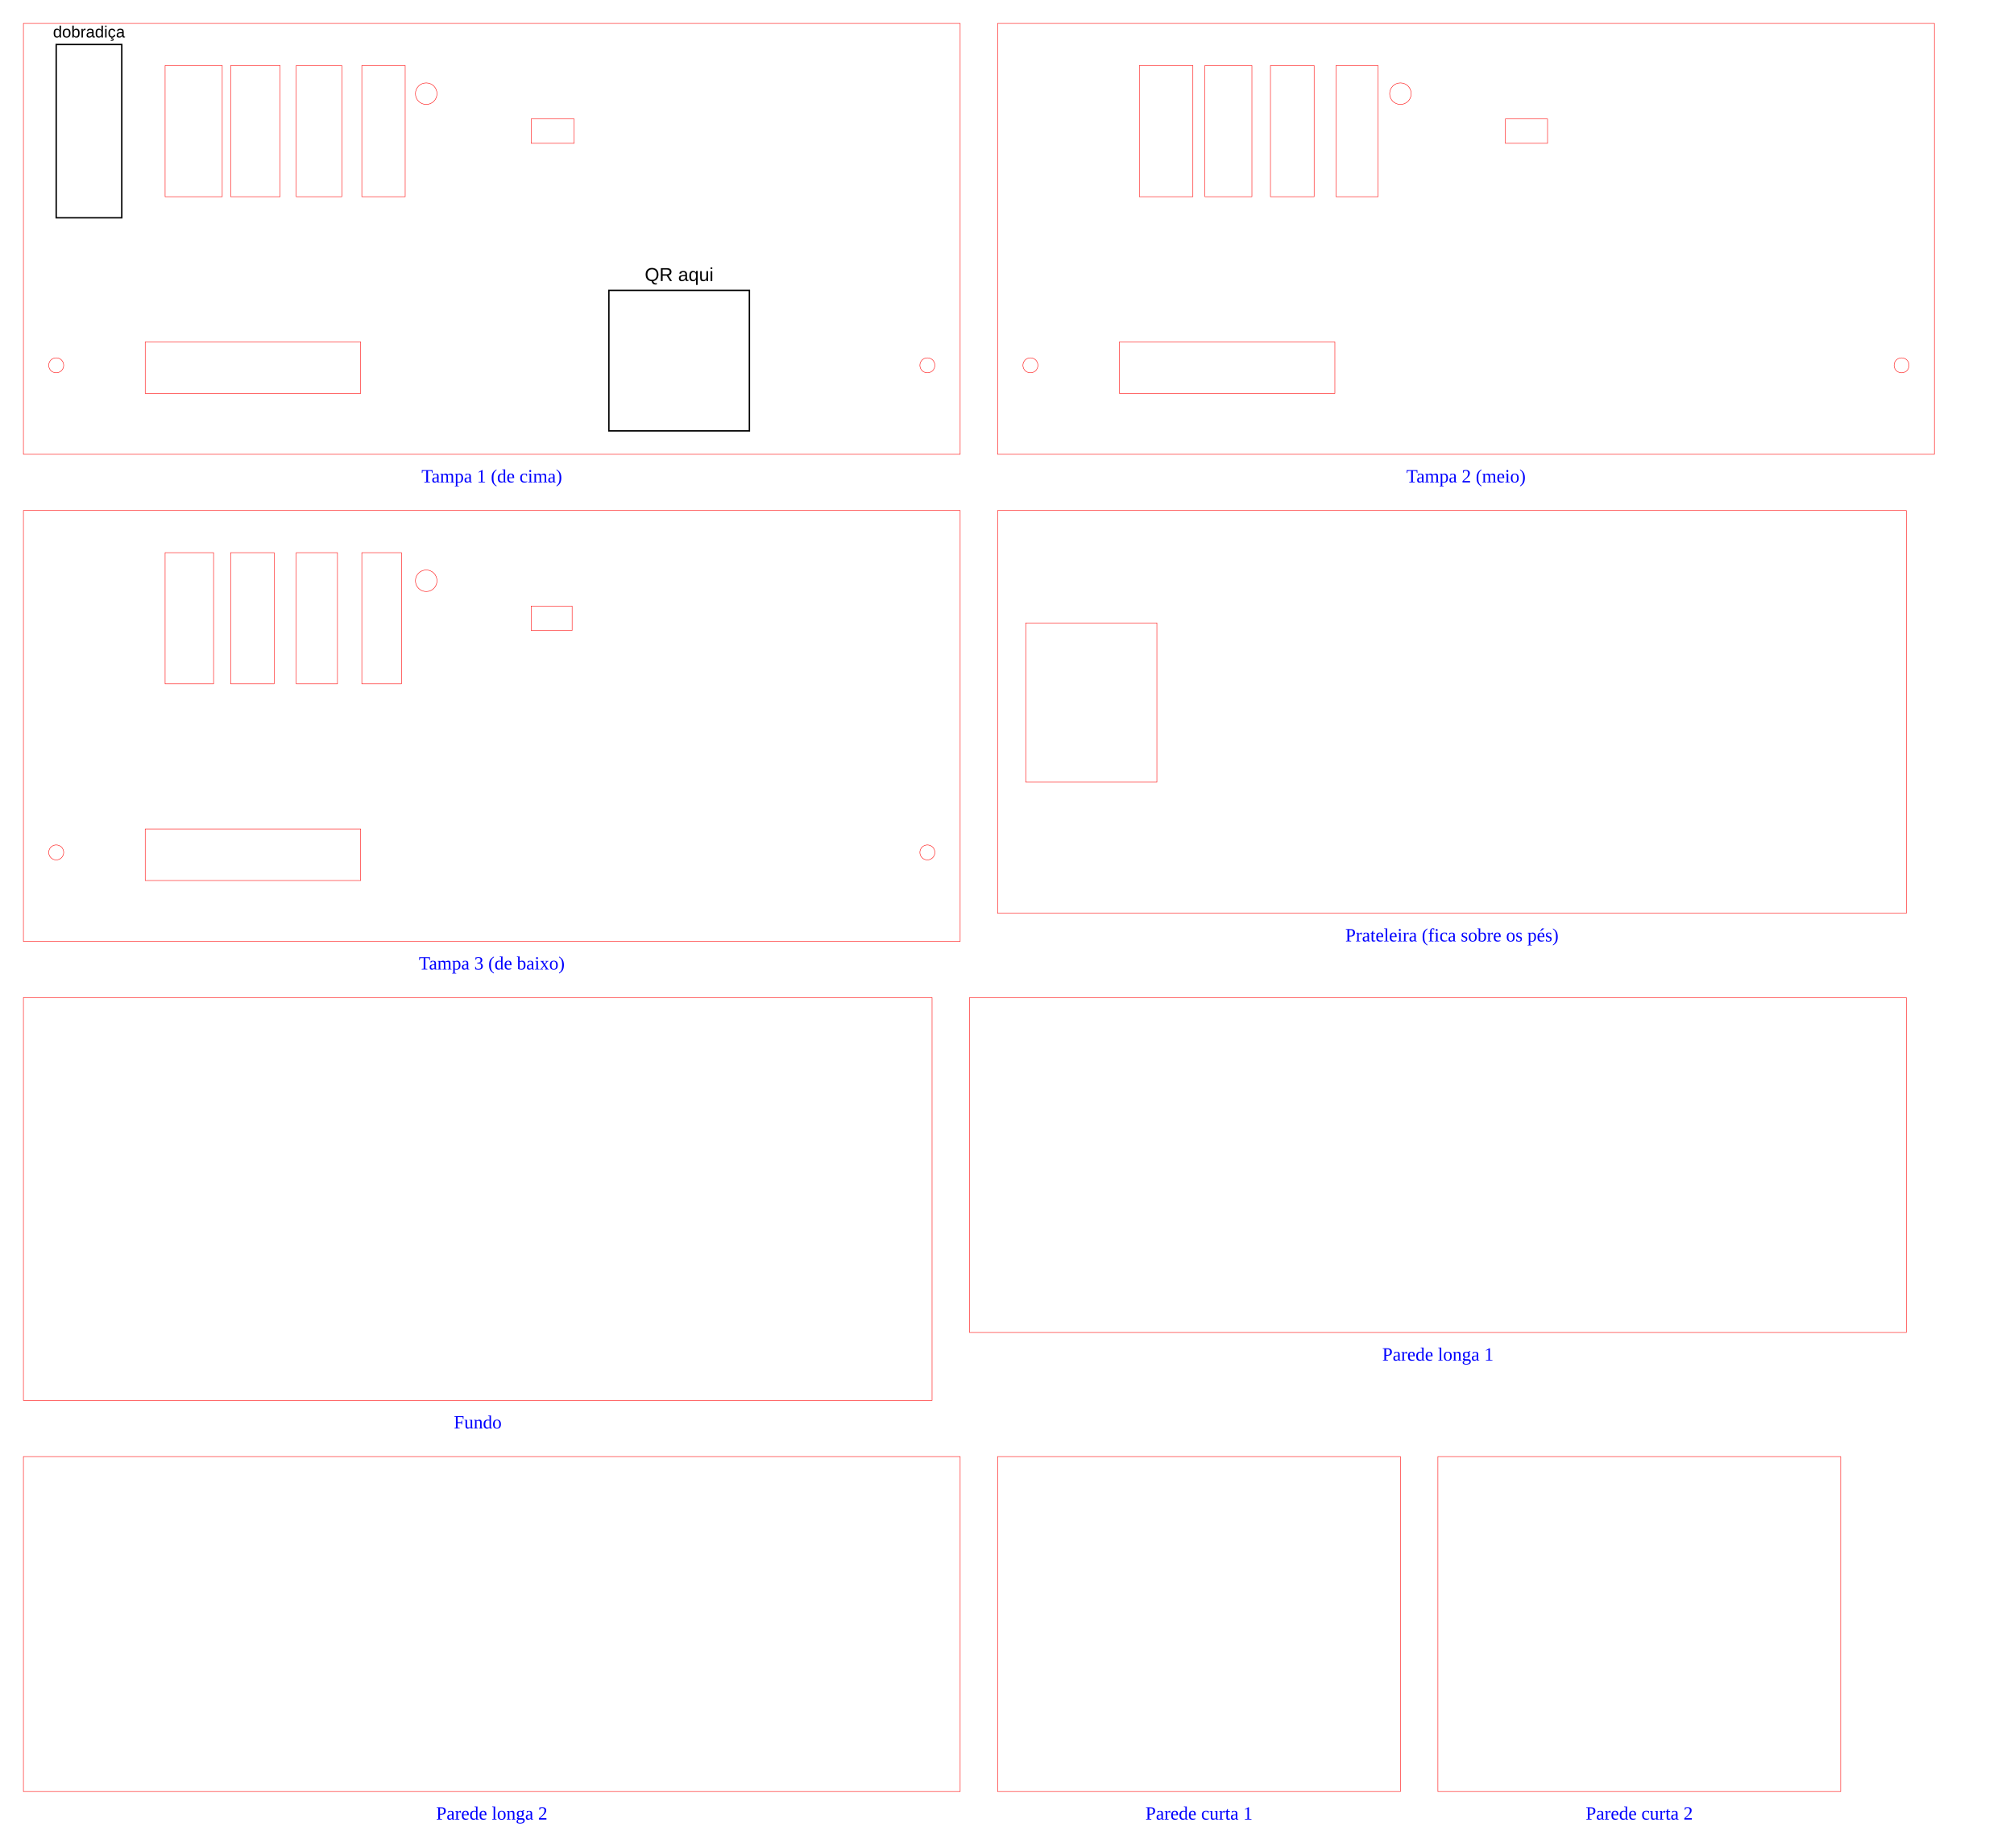
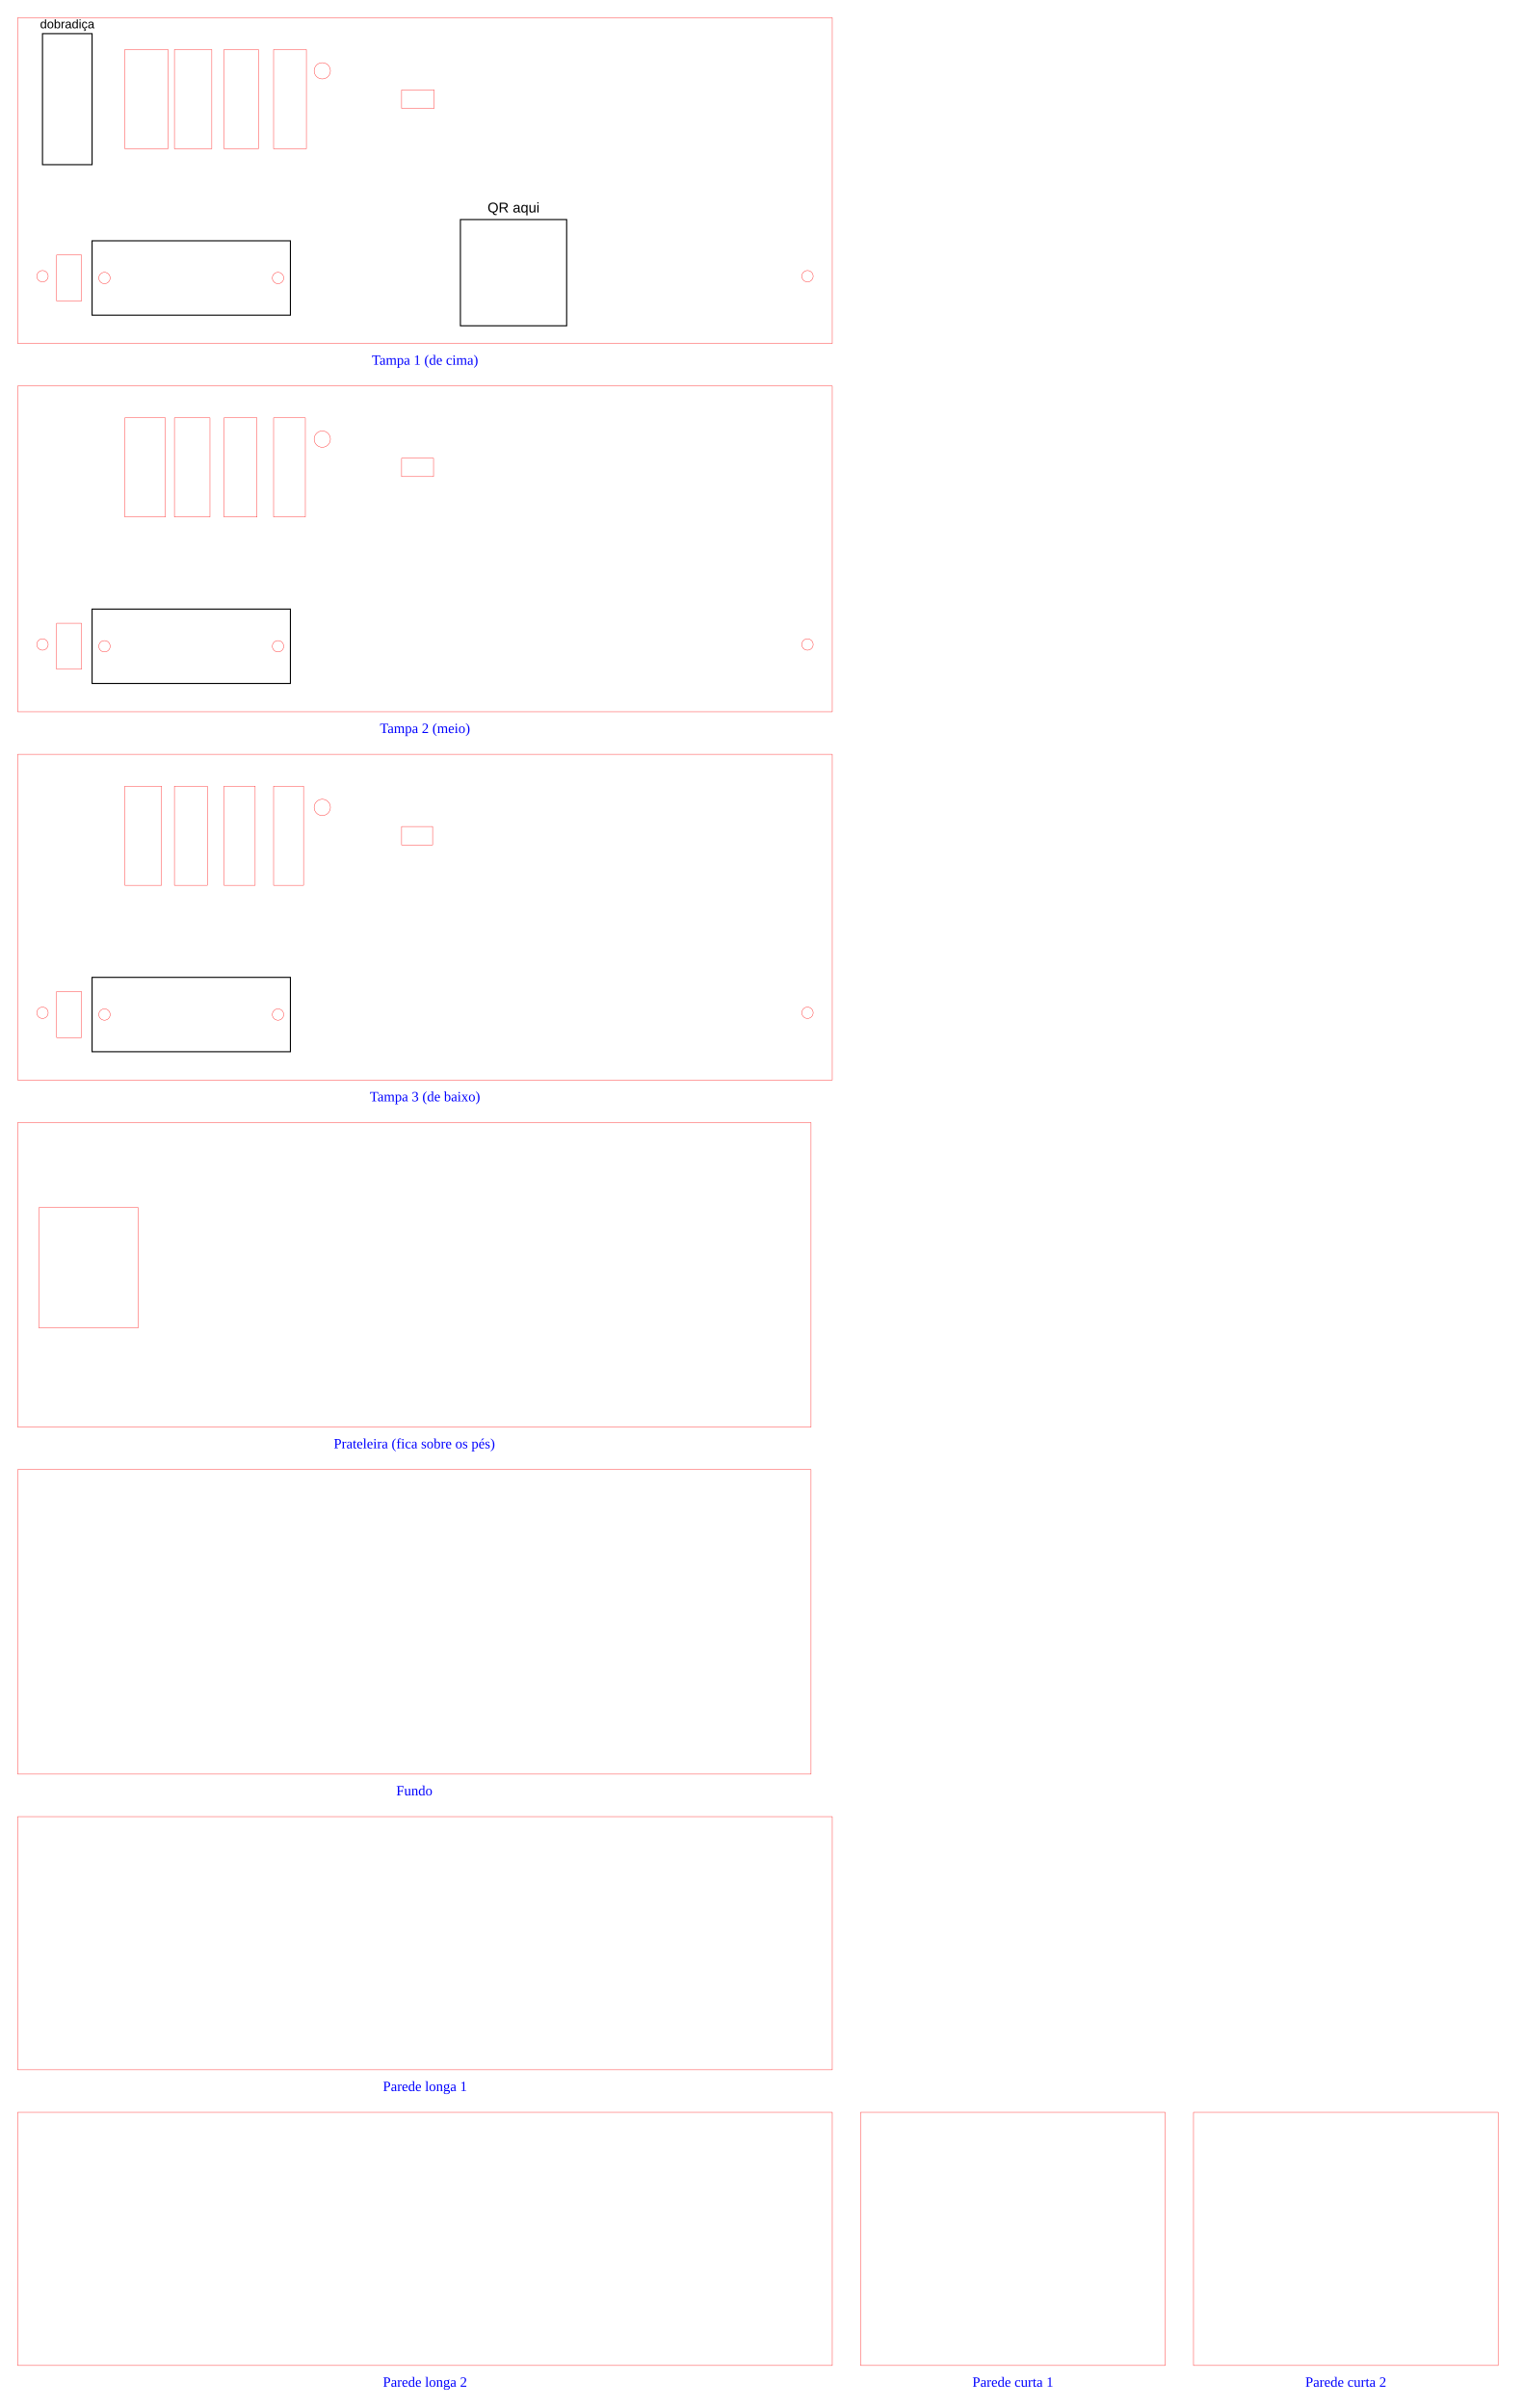
- <svg xmlns="http://www.w3.org/2000/svg" width="430mm" height="394.5mm" viewBox="0 0 430 394.5">
+ <svg xmlns="http://www.w3.org/2000/svg" width="430mm" height="680.0mm" viewBox="0 0 430 680.0">
  <g transform="translate(5,5)">
-     <rect x="0.00" y="0.00" width="200.00" height="92.00" fill="none" stroke="#ff0000" stroke-width="0.1" />
+     <rect x="0.00" y="0.00" width="230.00" height="92.00" fill="none" stroke="#ff0000" stroke-width="0.1" />
    <circle cx="7.00" cy="73.00" r="1.60" fill="none" stroke="#ff0000" stroke-width="0.1" />
-     <circle cx="193.00" cy="73.00" r="1.60" fill="none" stroke="#ff0000" stroke-width="0.1" />
-     <rect x="26.00" y="68.00" width="46.00" height="11.00" fill="none" stroke="#ff0000" stroke-width="0.1" />
+     <circle cx="223.00" cy="73.00" r="1.60" fill="none" stroke="#ff0000" stroke-width="0.1" />
+     <circle cx="24.50" cy="73.50" r="1.60" fill="none" stroke="#ff0000" stroke-width="0.1" />
+     <circle cx="73.50" cy="73.50" r="1.60" fill="none" stroke="#ff0000" stroke-width="0.1" />
+     <rect x="11.00" y="67.00" width="7.00" height="13.00" fill="none" stroke="#ff0000" stroke-width="0.1" />
+     <rect x="21.00" y="63.00" width="56.00" height="21.00" fill="none" stroke="#000000" stroke-width="0.3" />
    <rect x="30.25" y="9.00" width="12.20" height="28.00" fill="none" stroke="#ff0000" stroke-width="0.1" />
    <rect x="44.25" y="9.00" width="10.56" height="28.00" fill="none" stroke="#ff0000" stroke-width="0.1" />
    <rect x="58.25" y="9.00" width="9.73" height="28.00" fill="none" stroke="#ff0000" stroke-width="0.1" />
    <rect x="72.25" y="9.00" width="9.26" height="28.00" fill="none" stroke="#ff0000" stroke-width="0.1" />
    <rect x="108.40" y="20.40" width="9.19" height="5.20" fill="none" stroke="#ff0000" stroke-width="0.1" />
    <circle cx="86.00" cy="15.00" r="2.30" fill="none" stroke="#ff0000" stroke-width="0.1" />
    <rect x="125.00" y="57.00" width="30.00" height="30.00" fill="none" stroke="#000000" stroke-width="0.3" />
    <text x="140.0" y="55.0" font-size="4" text-anchor="middle" font-family="Arial" fill="#000000">QR aqui</text>
    <rect x="7.00" y="4.50" width="14.00" height="37.00" fill="none" stroke="#000000" stroke-width="0.3" />
    <text x="14.0" y="3.0" font-size="3.5" text-anchor="middle" font-family="Arial" fill="#000000">dobradiça</text>
-     <text x="100.0" y="98.0" font-size="4" text-anchor="middle" fill="#0000ff">Tampa 1 (de cima)</text>
+     <text x="115.0" y="98.0" font-size="4" text-anchor="middle" fill="#0000ff">Tampa 1 (de cima)</text>
  </g>
-   <g transform="translate(213.0,5)">
-     <rect x="0.00" y="0.00" width="200.00" height="92.00" fill="none" stroke="#ff0000" stroke-width="0.1" />
+   <g transform="translate(5,109.0)">
+     <rect x="0.00" y="0.00" width="230.00" height="92.00" fill="none" stroke="#ff0000" stroke-width="0.1" />
    <circle cx="7.00" cy="73.00" r="1.60" fill="none" stroke="#ff0000" stroke-width="0.1" />
-     <circle cx="193.00" cy="73.00" r="1.60" fill="none" stroke="#ff0000" stroke-width="0.1" />
-     <rect x="26.00" y="68.00" width="46.00" height="11.00" fill="none" stroke="#ff0000" stroke-width="0.1" />
+     <circle cx="223.00" cy="73.00" r="1.60" fill="none" stroke="#ff0000" stroke-width="0.1" />
+     <circle cx="24.50" cy="73.50" r="1.60" fill="none" stroke="#ff0000" stroke-width="0.1" />
+     <circle cx="73.50" cy="73.50" r="1.60" fill="none" stroke="#ff0000" stroke-width="0.1" />
+     <rect x="11.00" y="67.00" width="7.00" height="13.00" fill="none" stroke="#ff0000" stroke-width="0.1" />
+     <rect x="21.00" y="63.00" width="56.00" height="21.00" fill="none" stroke="#000000" stroke-width="0.3" />
    <rect x="30.25" y="9.00" width="11.44" height="28.00" fill="none" stroke="#ff0000" stroke-width="0.1" />
    <rect x="44.25" y="9.00" width="10.04" height="28.00" fill="none" stroke="#ff0000" stroke-width="0.1" />
    <rect x="58.25" y="9.00" width="9.32" height="28.00" fill="none" stroke="#ff0000" stroke-width="0.1" />
    <rect x="72.25" y="9.00" width="8.97" height="28.00" fill="none" stroke="#ff0000" stroke-width="0.1" />
    <rect x="108.40" y="20.40" width="9.01" height="5.20" fill="none" stroke="#ff0000" stroke-width="0.1" />
    <circle cx="86.00" cy="15.00" r="2.30" fill="none" stroke="#ff0000" stroke-width="0.1" />
-     <text x="100.0" y="98.0" font-size="4" text-anchor="middle" fill="#0000ff">Tampa 2 (meio)</text>
+     <text x="115.0" y="98.0" font-size="4" text-anchor="middle" fill="#0000ff">Tampa 2 (meio)</text>
  </g>
-   <g transform="translate(5,109.0)">
-     <rect x="0.00" y="0.00" width="200.00" height="92.00" fill="none" stroke="#ff0000" stroke-width="0.1" />
+   <g transform="translate(5,213.0)">
+     <rect x="0.00" y="0.00" width="230.00" height="92.00" fill="none" stroke="#ff0000" stroke-width="0.1" />
    <circle cx="7.00" cy="73.00" r="1.60" fill="none" stroke="#ff0000" stroke-width="0.1" />
-     <circle cx="193.00" cy="73.00" r="1.60" fill="none" stroke="#ff0000" stroke-width="0.1" />
-     <rect x="26.00" y="68.00" width="46.00" height="11.00" fill="none" stroke="#ff0000" stroke-width="0.1" />
+     <circle cx="223.00" cy="73.00" r="1.60" fill="none" stroke="#ff0000" stroke-width="0.1" />
+     <circle cx="24.50" cy="73.50" r="1.60" fill="none" stroke="#ff0000" stroke-width="0.1" />
+     <circle cx="73.50" cy="73.50" r="1.60" fill="none" stroke="#ff0000" stroke-width="0.1" />
+     <rect x="11.00" y="67.00" width="7.00" height="13.00" fill="none" stroke="#ff0000" stroke-width="0.1" />
+     <rect x="21.00" y="63.00" width="56.00" height="21.00" fill="none" stroke="#000000" stroke-width="0.3" />
    <rect x="30.25" y="9.00" width="10.35" height="28.00" fill="none" stroke="#ff0000" stroke-width="0.1" />
    <rect x="44.25" y="9.00" width="9.28" height="28.00" fill="none" stroke="#ff0000" stroke-width="0.1" />
    <rect x="58.25" y="9.00" width="8.80" height="28.00" fill="none" stroke="#ff0000" stroke-width="0.1" />
    <rect x="72.25" y="9.00" width="8.46" height="28.00" fill="none" stroke="#ff0000" stroke-width="0.1" />
    <rect x="108.40" y="20.40" width="8.75" height="5.20" fill="none" stroke="#ff0000" stroke-width="0.1" />
    <circle cx="86.00" cy="15.00" r="2.30" fill="none" stroke="#ff0000" stroke-width="0.1" />
-     <text x="100.0" y="98.0" font-size="4" text-anchor="middle" fill="#0000ff">Tampa 3 (de baixo)</text>
+     <text x="115.0" y="98.0" font-size="4" text-anchor="middle" fill="#0000ff">Tampa 3 (de baixo)</text>
  </g>
-   <g transform="translate(213.0,109.0)">
-     <rect x="0.00" y="0.00" width="194.00" height="86.00" fill="none" stroke="#ff0000" stroke-width="0.1" />
+   <g transform="translate(5,317.0)">
+     <rect x="0.00" y="0.00" width="224.00" height="86.00" fill="none" stroke="#ff0000" stroke-width="0.1" />
    <rect x="6.00" y="24.00" width="28.00" height="34.00" fill="none" stroke="#ff0000" stroke-width="0.1" />
-     <text x="97.0" y="92.0" font-size="4" text-anchor="middle" fill="#0000ff">Prateleira (fica sobre os pés)</text>
+     <text x="112.0" y="92.0" font-size="4" text-anchor="middle" fill="#0000ff">Prateleira (fica sobre os pés)</text>
  </g>
-   <g transform="translate(5,213.0)">
-     <rect x="0.00" y="0.00" width="194.00" height="86.00" fill="none" stroke="#ff0000" stroke-width="0.1" />
-     <text x="97.0" y="92.0" font-size="4" text-anchor="middle" fill="#0000ff">Fundo</text>
+   <g transform="translate(5,415.0)">
+     <rect x="0.00" y="0.00" width="224.00" height="86.00" fill="none" stroke="#ff0000" stroke-width="0.1" />
+     <text x="112.0" y="92.0" font-size="4" text-anchor="middle" fill="#0000ff">Fundo</text>
  </g>
-   <g transform="translate(207.0,213.0)">
-     <rect x="0.00" y="0.00" width="200.00" height="71.50" fill="none" stroke="#ff0000" stroke-width="0.1" />
-     <text x="100.0" y="77.5" font-size="4" text-anchor="middle" fill="#0000ff">Parede longa 1</text>
+   <g transform="translate(5,513.0)">
+     <rect x="0.00" y="0.00" width="230.00" height="71.50" fill="none" stroke="#ff0000" stroke-width="0.1" />
+     <text x="115.0" y="77.5" font-size="4" text-anchor="middle" fill="#0000ff">Parede longa 1</text>
  </g>
-   <g transform="translate(5,311.0)">
-     <rect x="0.00" y="0.00" width="200.00" height="71.50" fill="none" stroke="#ff0000" stroke-width="0.1" />
-     <text x="100.0" y="77.5" font-size="4" text-anchor="middle" fill="#0000ff">Parede longa 2</text>
+   <g transform="translate(5,596.5)">
+     <rect x="0.00" y="0.00" width="230.00" height="71.50" fill="none" stroke="#ff0000" stroke-width="0.1" />
+     <text x="115.0" y="77.5" font-size="4" text-anchor="middle" fill="#0000ff">Parede longa 2</text>
  </g>
-   <g transform="translate(213.0,311.0)">
+   <g transform="translate(243.0,596.5)">
    <rect x="0.00" y="0.00" width="86.00" height="71.50" fill="none" stroke="#ff0000" stroke-width="0.1" />
    <text x="43.0" y="77.5" font-size="4" text-anchor="middle" fill="#0000ff">Parede curta 1</text>
  </g>
-   <g transform="translate(307.0,311.0)">
+   <g transform="translate(337.0,596.5)">
    <rect x="0.00" y="0.00" width="86.00" height="71.50" fill="none" stroke="#ff0000" stroke-width="0.1" />
    <text x="43.0" y="77.5" font-size="4" text-anchor="middle" fill="#0000ff">Parede curta 2</text>
  </g>
</svg>
